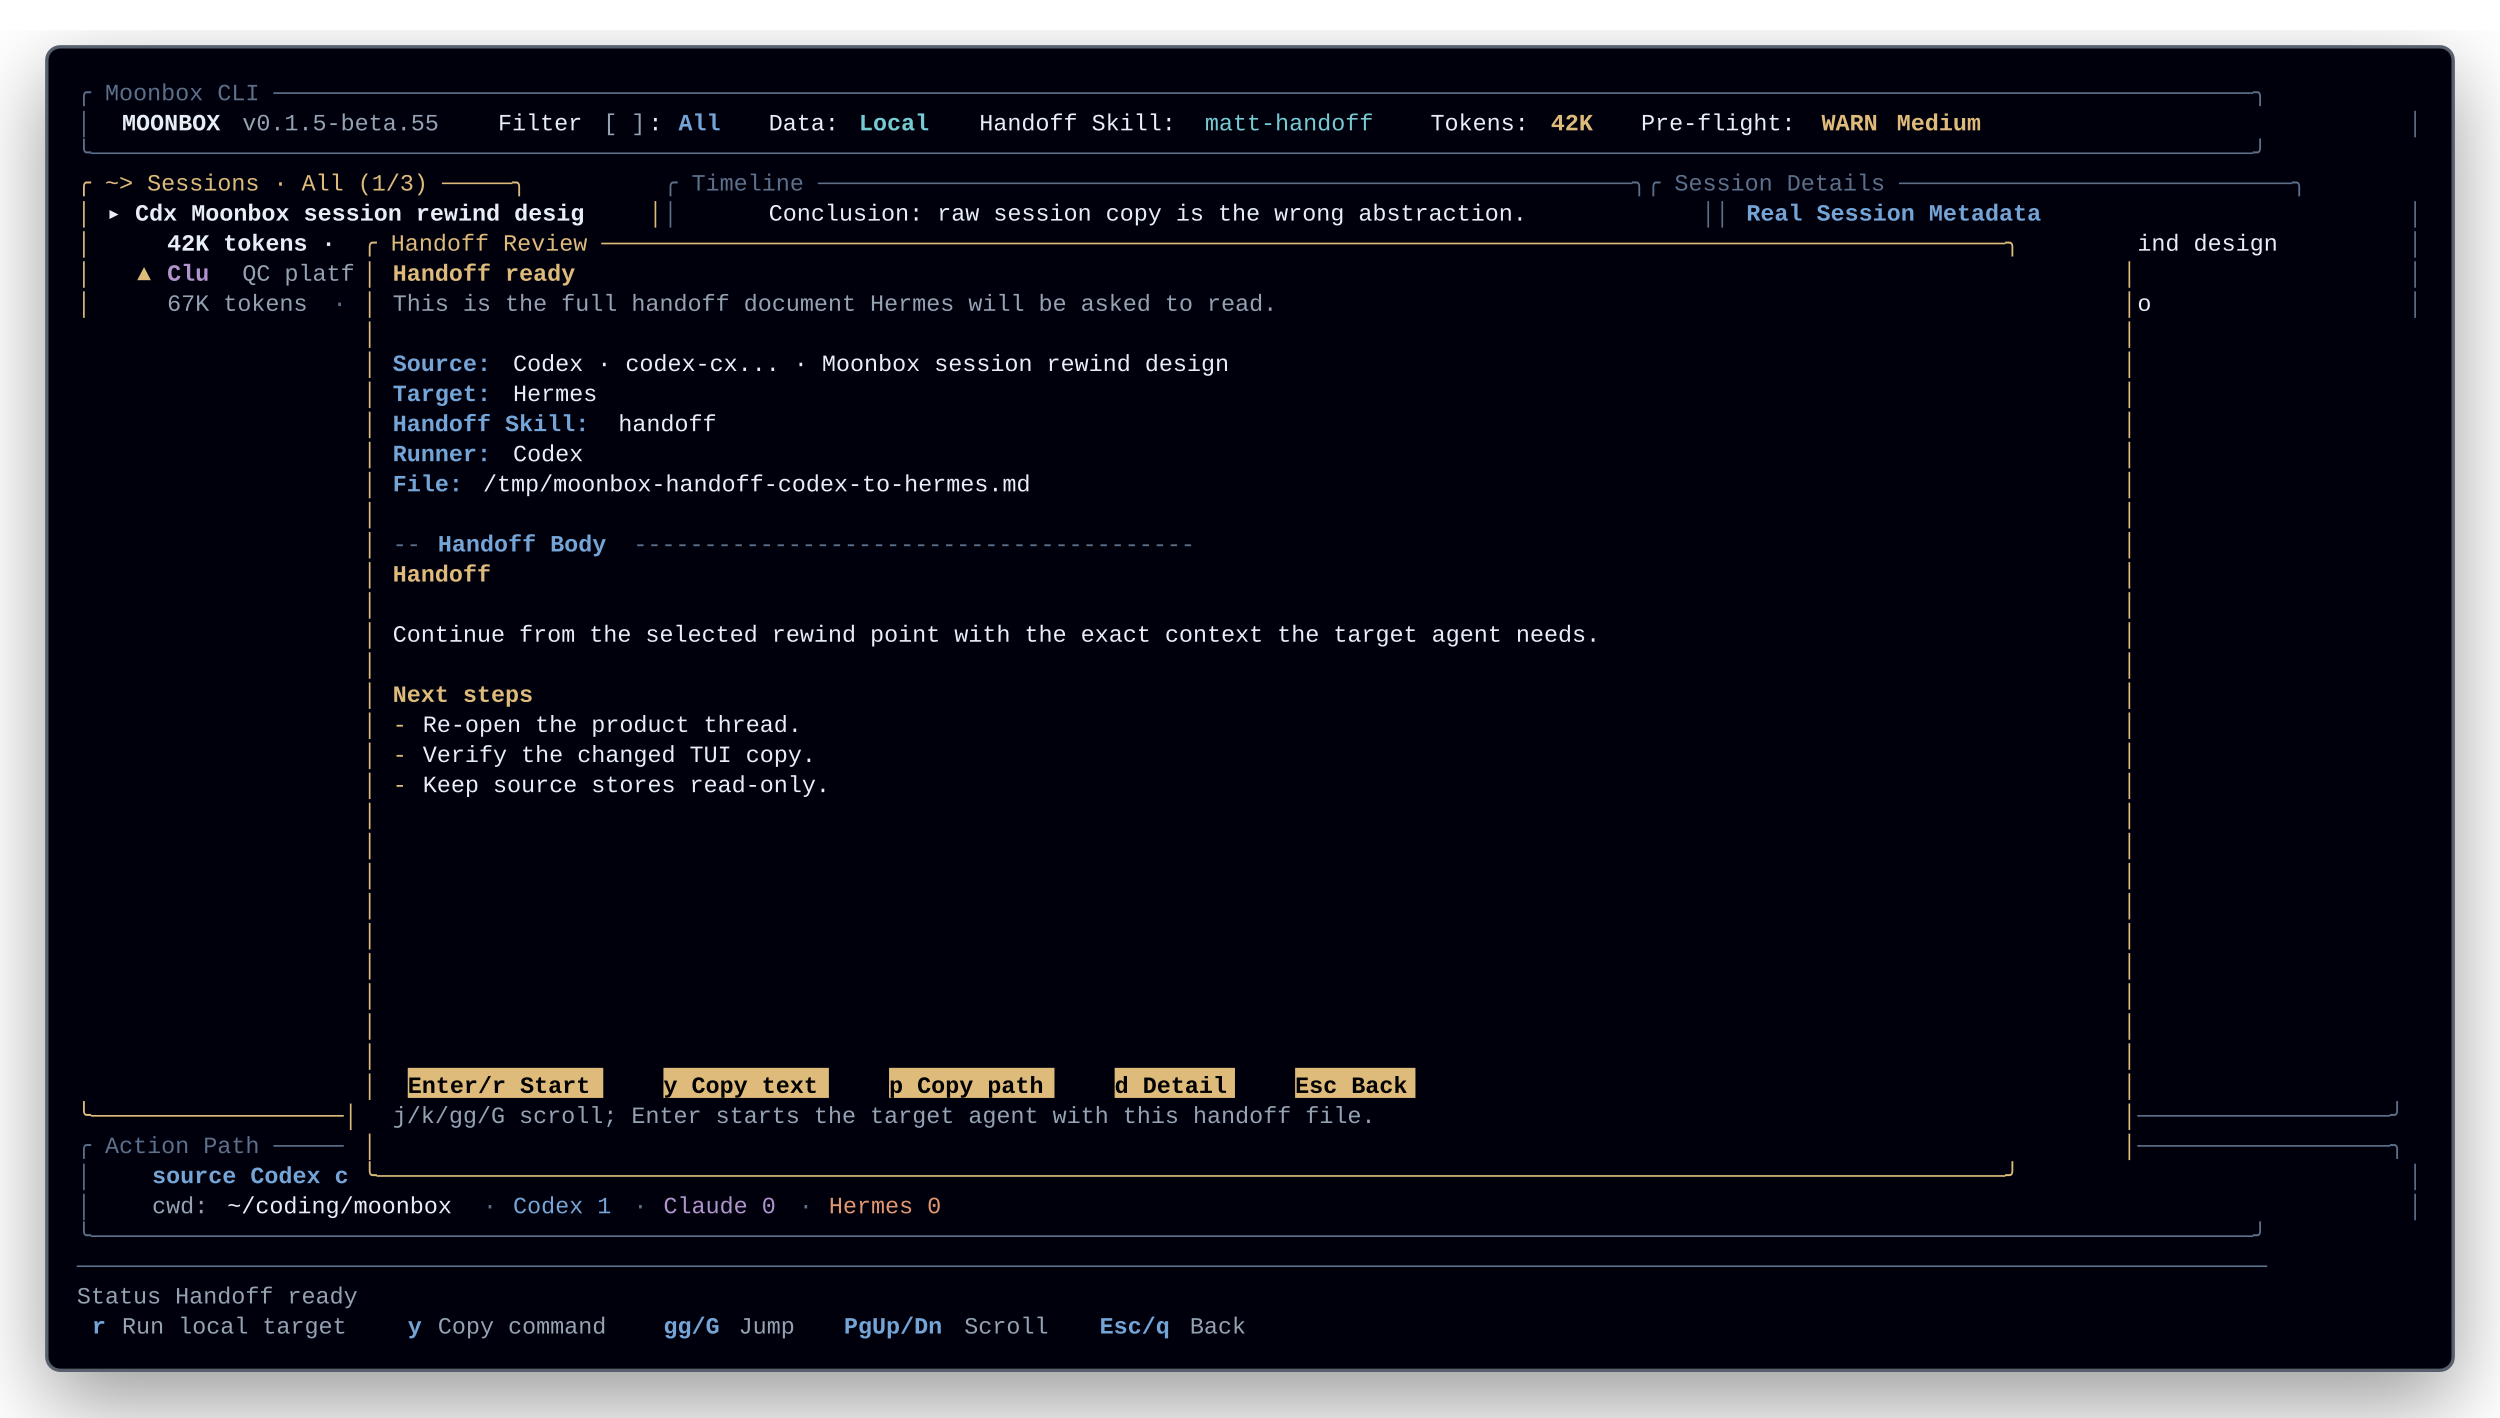
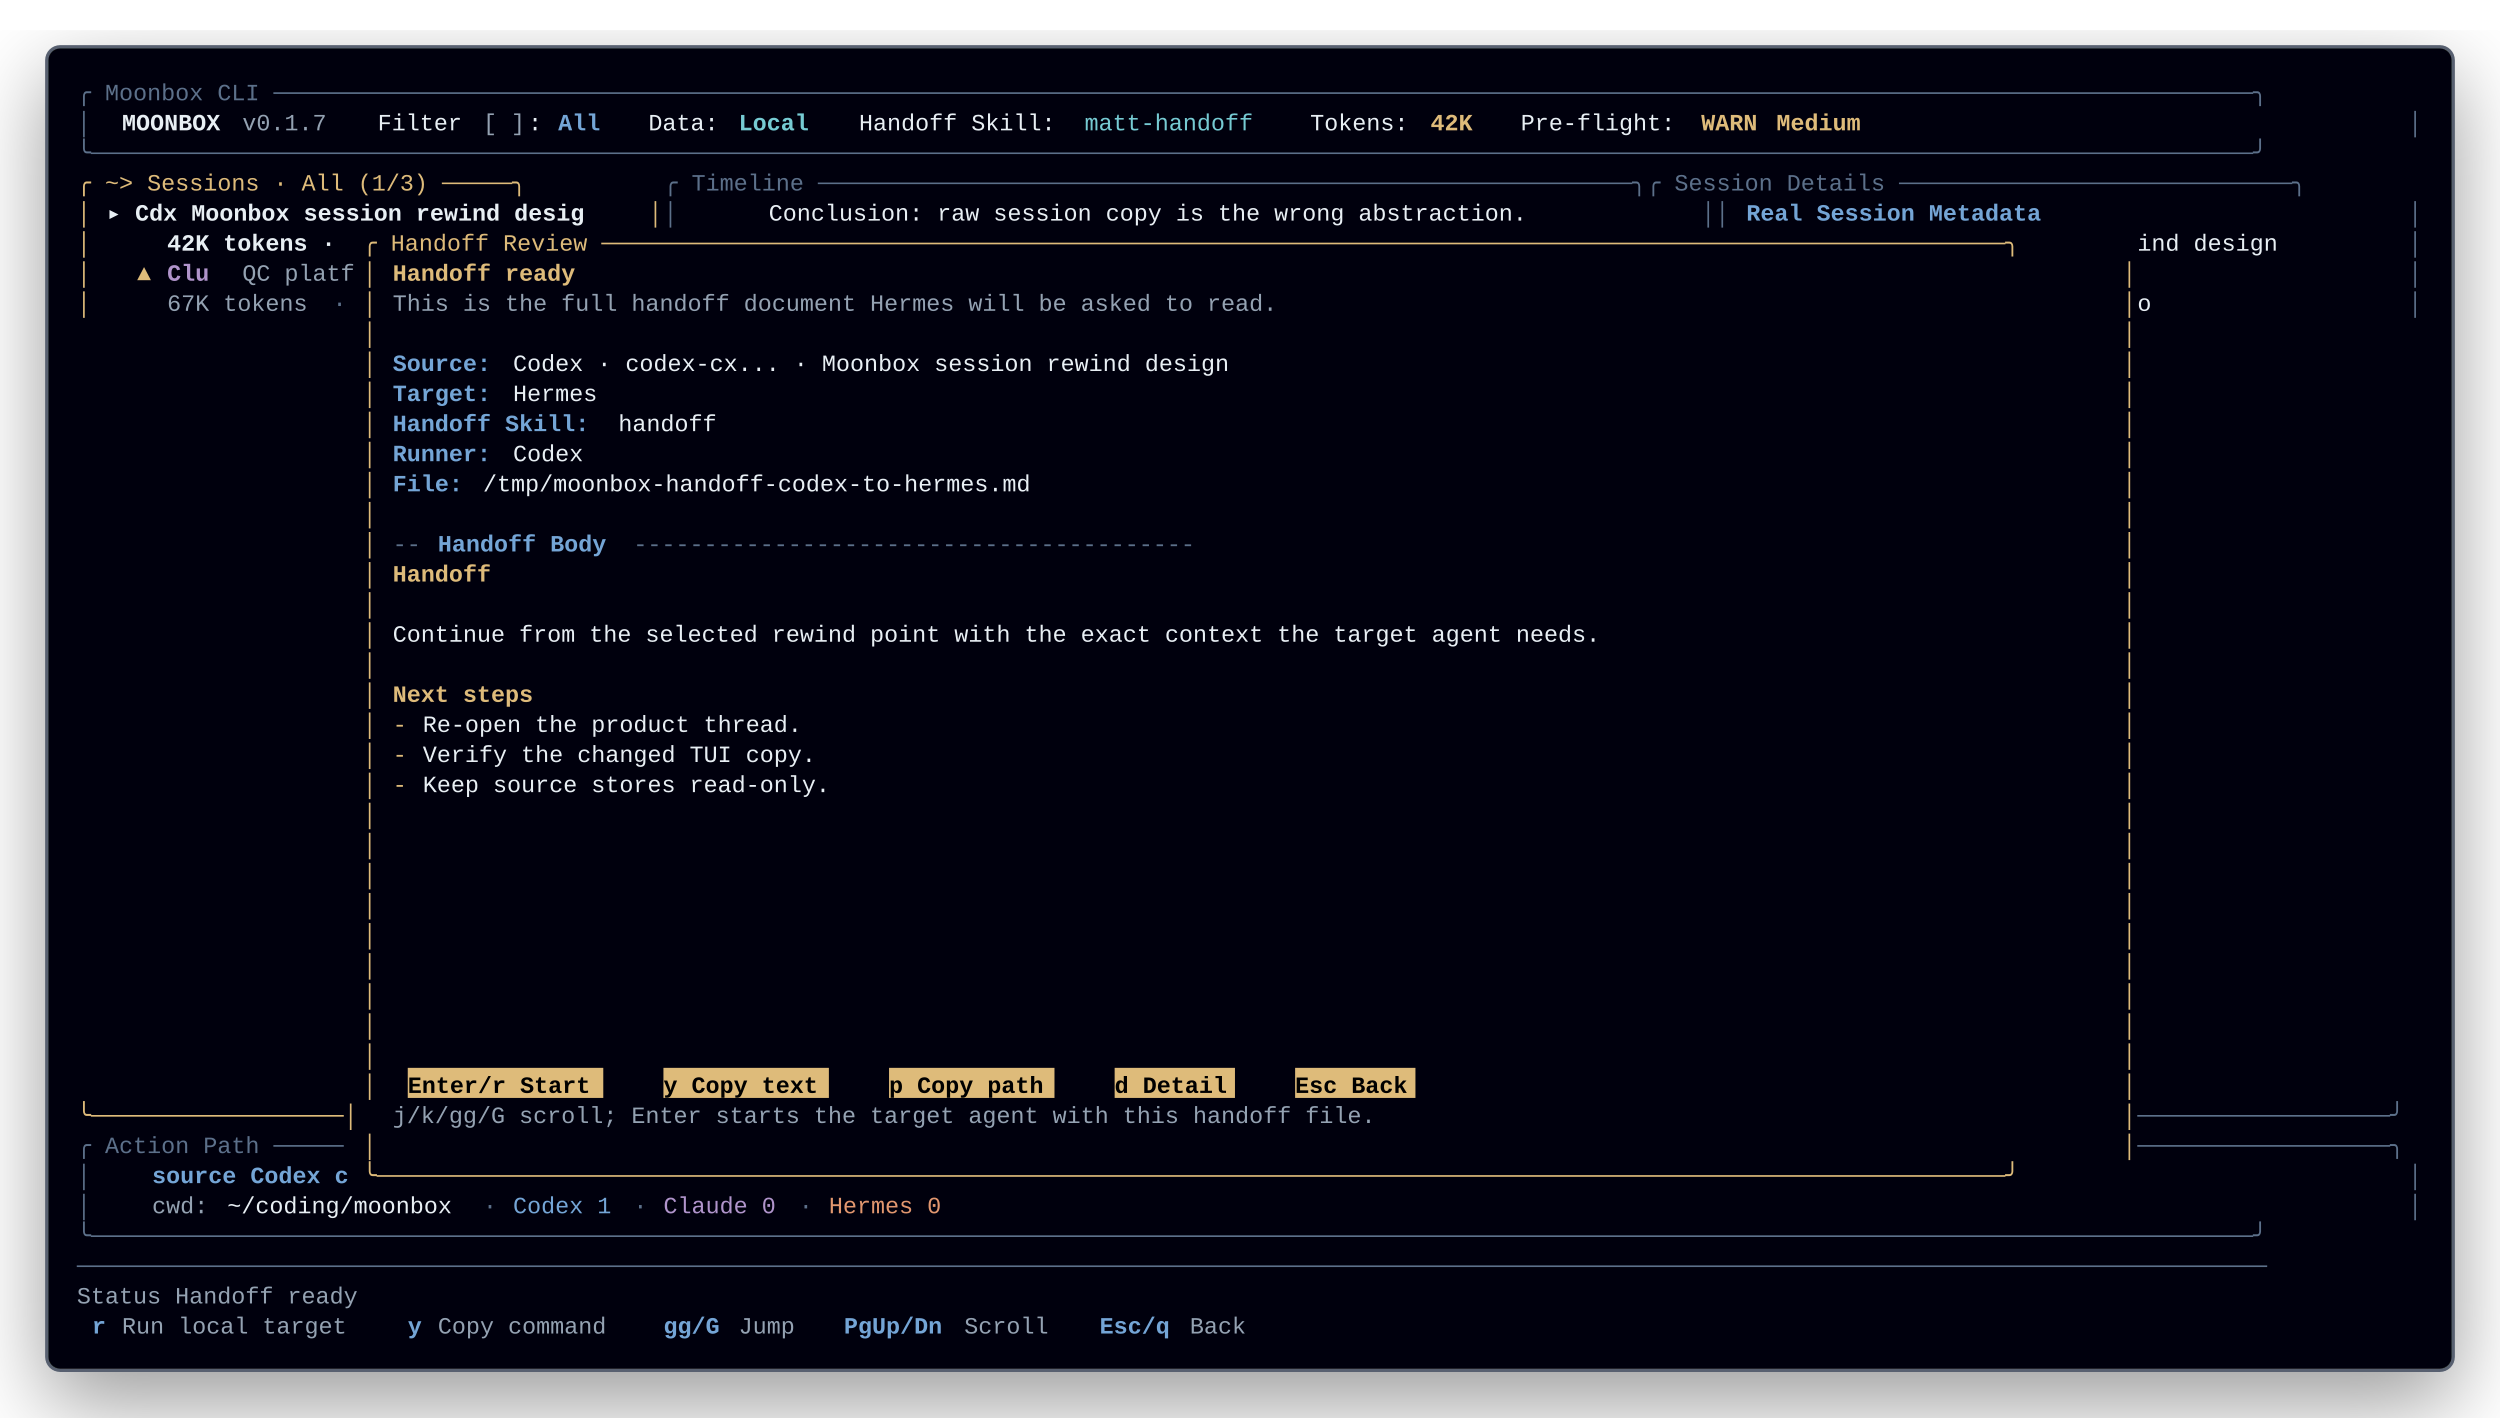
<svg xmlns="http://www.w3.org/2000/svg" width="1496" height="848" viewBox="0 0 1496 848" role="img" aria-labelledby="title desc">
  <defs>
    <filter id="shadow" x="-10%" y="-10%" width="120%" height="120%">
      <feDropShadow dx="0" dy="18" stdDeviation="26" flood-color="#000000" flood-opacity="0.40" />
    </filter>
    <style>
      .mono { font-family: ui-monospace, SFMono-Regular, Menlo, Monaco, Consolas, "Liberation Mono", monospace; white-space: pre; }
    </style>
  </defs>
  <rect x="28" y="28" width="1440" height="792" rx="8" fill="#050607" stroke="#58616f" stroke-width="2" filter="url(#shadow)" />
  <text x="46" y="60" class="mono" font-size="14" font-weight="500" fill="#5c708a">╭ Moonbox CLI ─────────────────────────────────────────────────────────────────────────────────────────────────────────────────────────────────────────────╮</text>
  <text x="46" y="78" class="mono" font-size="14" font-weight="500" fill="#5c708a">│</text>
  <text x="73" y="78" class="mono" font-size="14" font-weight="800" fill="#e8eff4">MOONBOX</text>
-   <text x="145" y="78" class="mono" font-size="14" font-weight="500" fill="#94a2b2">v0.1.5-beta.55</text>
-   <text x="298" y="78" class="mono" font-size="14" font-weight="500" fill="#e8eff4">Filter</text>
-   <text x="361" y="78" class="mono" font-size="14" font-weight="500" fill="#94a2b2">[ ]</text>
-   <text x="388" y="78" class="mono" font-size="14" font-weight="500" fill="#e8eff4">:</text>
-   <text x="406" y="78" class="mono" font-size="14" font-weight="800" fill="#74a5d6">All</text>
-   <text x="460" y="78" class="mono" font-size="14" font-weight="500" fill="#e8eff4">Data:</text>
-   <text x="514" y="78" class="mono" font-size="14" font-weight="800" fill="#76cbd3">Local</text>
-   <text x="586" y="78" class="mono" font-size="14" font-weight="500" fill="#e8eff4">Handoff Skill:</text>
-   <text x="721" y="78" class="mono" font-size="14" font-weight="500" fill="#76cbd3">matt-handoff</text>
-   <text x="856" y="78" class="mono" font-size="14" font-weight="500" fill="#e8eff4">Tokens:</text>
-   <text x="928" y="78" class="mono" font-size="14" font-weight="800" fill="#debb7a">42K</text>
-   <text x="982" y="78" class="mono" font-size="14" font-weight="500" fill="#e8eff4">Pre-flight:</text>
-   <text x="1090" y="78" class="mono" font-size="14" font-weight="800" fill="#debb7a">WARN</text>
-   <text x="1135" y="78" class="mono" font-size="14" font-weight="800" fill="#debb7a">Medium</text>
+   <text x="145" y="78" class="mono" font-size="14" font-weight="500" fill="#94a2b2">v0.1.7</text>
+   <text x="226" y="78" class="mono" font-size="14" font-weight="500" fill="#e8eff4">Filter</text>
+   <text x="289" y="78" class="mono" font-size="14" font-weight="500" fill="#94a2b2">[ ]</text>
+   <text x="316" y="78" class="mono" font-size="14" font-weight="500" fill="#e8eff4">:</text>
+   <text x="334" y="78" class="mono" font-size="14" font-weight="800" fill="#74a5d6">All</text>
+   <text x="388" y="78" class="mono" font-size="14" font-weight="500" fill="#e8eff4">Data:</text>
+   <text x="442" y="78" class="mono" font-size="14" font-weight="800" fill="#76cbd3">Local</text>
+   <text x="514" y="78" class="mono" font-size="14" font-weight="500" fill="#e8eff4">Handoff Skill:</text>
+   <text x="649" y="78" class="mono" font-size="14" font-weight="500" fill="#76cbd3">matt-handoff</text>
+   <text x="784" y="78" class="mono" font-size="14" font-weight="500" fill="#e8eff4">Tokens:</text>
+   <text x="856" y="78" class="mono" font-size="14" font-weight="800" fill="#debb7a">42K</text>
+   <text x="910" y="78" class="mono" font-size="14" font-weight="500" fill="#e8eff4">Pre-flight:</text>
+   <text x="1018" y="78" class="mono" font-size="14" font-weight="800" fill="#debb7a">WARN</text>
+   <text x="1063" y="78" class="mono" font-size="14" font-weight="800" fill="#debb7a">Medium</text>
  <text x="1441" y="78" class="mono" font-size="14" font-weight="500" fill="#5c708a">│</text>
  <text x="46" y="96" class="mono" font-size="14" font-weight="500" fill="#5c708a">╰──────────────────────────────────────────────────────────────────────────────────────────────────────────────────────────────────────────────────────────╯</text>
  <text x="46" y="114" class="mono" font-size="14" font-weight="500" fill="#debb7a">╭ ~&gt; Sessions · All (1/3)        ─────╮</text>
  <text x="397" y="114" class="mono" font-size="14" font-weight="500" fill="#5c708a">╭ Timeline ──────────────────────────────────────────────────────────╮╭ Session Details ────────────────────────────╮</text>
  <text x="46" y="132" class="mono" font-size="14" font-weight="500" fill="#debb7a">│</text>
  <text x="64" y="132" class="mono" font-size="14" font-weight="800" fill="#e8eff4">▸ Cdx  Moonbox session rewind desig</text>
  <text x="388" y="132" class="mono" font-size="14" font-weight="500" fill="#debb7a">│</text>
  <text x="397" y="132" class="mono" font-size="14" font-weight="500" fill="#5c708a">│</text>
  <text x="460" y="132" class="mono" font-size="14" font-weight="500" fill="#e8eff4">Conclusion: raw session copy is the wrong abstraction.</text>
  <text x="1018" y="132" class="mono" font-size="14" font-weight="500" fill="#5c708a">││</text>
  <text x="1045" y="132" class="mono" font-size="14" font-weight="800" fill="#74a5d6">Real Session Metadata</text>
  <text x="1441" y="132" class="mono" font-size="14" font-weight="500" fill="#5c708a">│</text>
  <text x="46" y="150" class="mono" font-size="14" font-weight="500" fill="#debb7a">│</text>
  <text x="100" y="150" class="mono" font-size="14" font-weight="800" fill="#e8eff4">42K tokens ·</text>
  <text x="217" y="150" class="mono" font-size="14" font-weight="500" fill="#debb7a">╭ Handoff Review ────────────────────────────────────────────────────────────────────────────────────────────────────╮</text>
  <text x="1279" y="150" class="mono" font-size="14" font-weight="500" fill="#e8eff4">ind design</text>
  <text x="1441" y="150" class="mono" font-size="14" font-weight="500" fill="#5c708a">│</text>
  <text x="46" y="168" class="mono" font-size="14" font-weight="500" fill="#debb7a">│</text>
  <text x="82" y="168" class="mono" font-size="14" font-weight="500" fill="#debb7a">▲</text>
  <text x="100" y="168" class="mono" font-size="14" font-weight="800" fill="#b094cb">Clu</text>
  <text x="145" y="168" class="mono" font-size="14" font-weight="500" fill="#94a2b2">QC platf</text>
  <text x="217" y="168" class="mono" font-size="14" font-weight="500" fill="#debb7a">│</text>
  <text x="235" y="168" class="mono" font-size="14" font-weight="800" fill="#debb7a">Handoff ready</text>
  <text x="1270" y="168" class="mono" font-size="14" font-weight="500" fill="#debb7a">│</text>
  <text x="1441" y="168" class="mono" font-size="14" font-weight="500" fill="#5c708a">│</text>
  <text x="46" y="186" class="mono" font-size="14" font-weight="500" fill="#debb7a">│</text>
  <text x="100" y="186" class="mono" font-size="14" font-weight="500" fill="#94a2b2">67K tokens</text>
  <text x="199" y="186" class="mono" font-size="14" font-weight="500" fill="#5c708a">·</text>
  <text x="217" y="186" class="mono" font-size="14" font-weight="500" fill="#debb7a">│</text>
  <text x="235" y="186" class="mono" font-size="14" font-weight="500" fill="#94a2b2">This is the full handoff document Hermes will be asked to read.</text>
  <text x="1270" y="186" class="mono" font-size="14" font-weight="500" fill="#debb7a">│</text>
  <text x="1279" y="186" class="mono" font-size="14" font-weight="500" fill="#e8eff4">o</text>
  <text x="1441" y="186" class="mono" font-size="14" font-weight="500" fill="#5c708a">│</text>
  <text x="217" y="204" class="mono" font-size="14" font-weight="500" fill="#debb7a">│</text>
  <text x="1270" y="204" class="mono" font-size="14" font-weight="500" fill="#debb7a">│</text>
  <text x="217" y="222" class="mono" font-size="14" font-weight="500" fill="#debb7a">│</text>
  <text x="235" y="222" class="mono" font-size="14" font-weight="800" fill="#74a5d6">Source:</text>
  <text x="307" y="222" class="mono" font-size="14" font-weight="500" fill="#e8eff4">Codex · codex-cx... · Moonbox session rewind design</text>
  <text x="1270" y="222" class="mono" font-size="14" font-weight="500" fill="#debb7a">│</text>
  <text x="217" y="240" class="mono" font-size="14" font-weight="500" fill="#debb7a">│</text>
  <text x="235" y="240" class="mono" font-size="14" font-weight="800" fill="#74a5d6">Target:</text>
  <text x="307" y="240" class="mono" font-size="14" font-weight="500" fill="#e8eff4">Hermes</text>
  <text x="1270" y="240" class="mono" font-size="14" font-weight="500" fill="#debb7a">│</text>
  <text x="217" y="258" class="mono" font-size="14" font-weight="500" fill="#debb7a">│</text>
  <text x="235" y="258" class="mono" font-size="14" font-weight="800" fill="#74a5d6">Handoff Skill:</text>
  <text x="370" y="258" class="mono" font-size="14" font-weight="500" fill="#e8eff4">handoff</text>
  <text x="1270" y="258" class="mono" font-size="14" font-weight="500" fill="#debb7a">│</text>
  <text x="217" y="276" class="mono" font-size="14" font-weight="500" fill="#debb7a">│</text>
  <text x="235" y="276" class="mono" font-size="14" font-weight="800" fill="#74a5d6">Runner:</text>
  <text x="307" y="276" class="mono" font-size="14" font-weight="500" fill="#e8eff4">Codex</text>
  <text x="1270" y="276" class="mono" font-size="14" font-weight="500" fill="#debb7a">│</text>
  <text x="217" y="294" class="mono" font-size="14" font-weight="500" fill="#debb7a">│</text>
  <text x="235" y="294" class="mono" font-size="14" font-weight="800" fill="#74a5d6">File:</text>
  <text x="289" y="294" class="mono" font-size="14" font-weight="500" fill="#e8eff4">/tmp/moonbox-handoff-codex-to-hermes.md</text>
  <text x="1270" y="294" class="mono" font-size="14" font-weight="500" fill="#debb7a">│</text>
  <text x="217" y="312" class="mono" font-size="14" font-weight="500" fill="#debb7a">│</text>
  <text x="1270" y="312" class="mono" font-size="14" font-weight="500" fill="#debb7a">│</text>
  <text x="217" y="330" class="mono" font-size="14" font-weight="500" fill="#debb7a">│</text>
  <text x="235" y="330" class="mono" font-size="14" font-weight="500" fill="#5c708a">--</text>
  <text x="262" y="330" class="mono" font-size="14" font-weight="800" fill="#74a5d6">Handoff Body</text>
  <text x="379" y="330" class="mono" font-size="14" font-weight="500" fill="#5c708a">----------------------------------------</text>
  <text x="1270" y="330" class="mono" font-size="14" font-weight="500" fill="#debb7a">│</text>
  <text x="217" y="348" class="mono" font-size="14" font-weight="500" fill="#debb7a">│</text>
  <text x="235" y="348" class="mono" font-size="14" font-weight="800" fill="#debb7a">Handoff</text>
  <text x="1270" y="348" class="mono" font-size="14" font-weight="500" fill="#debb7a">│</text>
  <text x="217" y="366" class="mono" font-size="14" font-weight="500" fill="#debb7a">│</text>
  <text x="1270" y="366" class="mono" font-size="14" font-weight="500" fill="#debb7a">│</text>
  <text x="217" y="384" class="mono" font-size="14" font-weight="500" fill="#debb7a">│</text>
  <text x="235" y="384" class="mono" font-size="14" font-weight="500" fill="#e8eff4">Continue from the selected rewind point with the exact context the target agent needs.</text>
  <text x="1270" y="384" class="mono" font-size="14" font-weight="500" fill="#debb7a">│</text>
  <text x="217" y="402" class="mono" font-size="14" font-weight="500" fill="#debb7a">│</text>
  <text x="1270" y="402" class="mono" font-size="14" font-weight="500" fill="#debb7a">│</text>
  <text x="217" y="420" class="mono" font-size="14" font-weight="500" fill="#debb7a">│</text>
  <text x="235" y="420" class="mono" font-size="14" font-weight="800" fill="#debb7a">Next steps</text>
  <text x="1270" y="420" class="mono" font-size="14" font-weight="500" fill="#debb7a">│</text>
  <text x="217" y="438" class="mono" font-size="14" font-weight="500" fill="#debb7a">│</text>
  <text x="235" y="438" class="mono" font-size="14" font-weight="500" fill="#debb7a">-</text>
  <text x="253" y="438" class="mono" font-size="14" font-weight="500" fill="#e8eff4">Re-open the product thread.</text>
  <text x="1270" y="438" class="mono" font-size="14" font-weight="500" fill="#debb7a">│</text>
  <text x="217" y="456" class="mono" font-size="14" font-weight="500" fill="#debb7a">│</text>
  <text x="235" y="456" class="mono" font-size="14" font-weight="500" fill="#debb7a">-</text>
  <text x="253" y="456" class="mono" font-size="14" font-weight="500" fill="#e8eff4">Verify the changed TUI copy.</text>
  <text x="1270" y="456" class="mono" font-size="14" font-weight="500" fill="#debb7a">│</text>
  <text x="217" y="474" class="mono" font-size="14" font-weight="500" fill="#debb7a">│</text>
  <text x="235" y="474" class="mono" font-size="14" font-weight="500" fill="#debb7a">-</text>
  <text x="253" y="474" class="mono" font-size="14" font-weight="500" fill="#e8eff4">Keep source stores read-only.</text>
  <text x="1270" y="474" class="mono" font-size="14" font-weight="500" fill="#debb7a">│</text>
  <text x="217" y="492" class="mono" font-size="14" font-weight="500" fill="#debb7a">│</text>
  <text x="1270" y="492" class="mono" font-size="14" font-weight="500" fill="#debb7a">│</text>
  <text x="217" y="510" class="mono" font-size="14" font-weight="500" fill="#debb7a">│</text>
  <text x="1270" y="510" class="mono" font-size="14" font-weight="500" fill="#debb7a">│</text>
  <text x="217" y="528" class="mono" font-size="14" font-weight="500" fill="#debb7a">│</text>
  <text x="1270" y="528" class="mono" font-size="14" font-weight="500" fill="#debb7a">│</text>
  <text x="217" y="546" class="mono" font-size="14" font-weight="500" fill="#debb7a">│</text>
  <text x="1270" y="546" class="mono" font-size="14" font-weight="500" fill="#debb7a">│</text>
  <text x="217" y="564" class="mono" font-size="14" font-weight="500" fill="#debb7a">│</text>
  <text x="1270" y="564" class="mono" font-size="14" font-weight="500" fill="#debb7a">│</text>
  <text x="217" y="582" class="mono" font-size="14" font-weight="500" fill="#debb7a">│</text>
  <text x="1270" y="582" class="mono" font-size="14" font-weight="500" fill="#debb7a">│</text>
  <text x="217" y="600" class="mono" font-size="14" font-weight="500" fill="#debb7a">│</text>
  <text x="1270" y="600" class="mono" font-size="14" font-weight="500" fill="#debb7a">│</text>
  <text x="217" y="618" class="mono" font-size="14" font-weight="500" fill="#debb7a">│</text>
  <text x="1270" y="618" class="mono" font-size="14" font-weight="500" fill="#debb7a">│</text>
  <text x="217" y="636" class="mono" font-size="14" font-weight="500" fill="#debb7a">│</text>
  <text x="1270" y="636" class="mono" font-size="14" font-weight="500" fill="#debb7a">│</text>
  <text x="217" y="654" class="mono" font-size="14" font-weight="500" fill="#debb7a">│</text>
  <rect x="244" y="639" width="117" height="18" fill="#debb7a" />
  <text x="244" y="654" class="mono" font-size="14" font-weight="800" fill="#000000">Enter/r Start</text>
  <rect x="397" y="639" width="99" height="18" fill="#debb7a" />
  <text x="397" y="654" class="mono" font-size="14" font-weight="800" fill="#000000">y Copy text</text>
  <rect x="532" y="639" width="99" height="18" fill="#debb7a" />
  <text x="532" y="654" class="mono" font-size="14" font-weight="800" fill="#000000">p Copy path</text>
  <rect x="667" y="639" width="72" height="18" fill="#debb7a" />
  <text x="667" y="654" class="mono" font-size="14" font-weight="800" fill="#000000">d Detail</text>
  <rect x="775" y="639" width="72" height="18" fill="#debb7a" />
  <text x="775" y="654" class="mono" font-size="14" font-weight="800" fill="#000000">Esc Back</text>
  <text x="1270" y="654" class="mono" font-size="14" font-weight="500" fill="#debb7a">│</text>
  <text x="46" y="672" class="mono" font-size="14" font-weight="500" fill="#debb7a">╰──────────────────│</text>
  <text x="235" y="672" class="mono" font-size="14" font-weight="500" fill="#94a2b2">j/k/gg/G scroll; Enter starts the target agent with this handoff file.</text>
  <text x="1270" y="672" class="mono" font-size="14" font-weight="500" fill="#debb7a">│</text>
  <text x="1279" y="672" class="mono" font-size="14" font-weight="500" fill="#5c708a">──────────────────╯</text>
  <text x="46" y="690" class="mono" font-size="14" font-weight="500" fill="#5c708a">╭ Action Path ─────</text>
  <text x="217" y="690" class="mono" font-size="14" font-weight="500" fill="#debb7a">│</text>
  <text x="1270" y="690" class="mono" font-size="14" font-weight="500" fill="#debb7a">│</text>
  <text x="1279" y="690" class="mono" font-size="14" font-weight="500" fill="#5c708a">──────────────────╮</text>
  <text x="46" y="708" class="mono" font-size="14" font-weight="500" fill="#5c708a">│</text>
  <text x="91" y="708" class="mono" font-size="14" font-weight="800" fill="#74a5d6">source Codex c</text>
  <text x="217" y="708" class="mono" font-size="14" font-weight="500" fill="#debb7a">╰────────────────────────────────────────────────────────────────────────────────────────────────────────────────────╯</text>
  <text x="1441" y="708" class="mono" font-size="14" font-weight="500" fill="#5c708a">│</text>
  <text x="46" y="726" class="mono" font-size="14" font-weight="500" fill="#5c708a">│</text>
  <text x="91" y="726" class="mono" font-size="14" font-weight="500" fill="#94a2b2">cwd:</text>
  <text x="136" y="726" class="mono" font-size="14" font-weight="500" fill="#e8eff4">~/coding/moonbox</text>
  <text x="289" y="726" class="mono" font-size="14" font-weight="500" fill="#5c708a">·</text>
  <text x="307" y="726" class="mono" font-size="14" font-weight="500" fill="#74a5d6">Codex 1</text>
  <text x="379" y="726" class="mono" font-size="14" font-weight="500" fill="#5c708a">·</text>
  <text x="397" y="726" class="mono" font-size="14" font-weight="500" fill="#b094cb">Claude 0</text>
  <text x="478" y="726" class="mono" font-size="14" font-weight="500" fill="#5c708a">·</text>
  <text x="496" y="726" class="mono" font-size="14" font-weight="500" fill="#e2976f">Hermes 0</text>
  <text x="1441" y="726" class="mono" font-size="14" font-weight="500" fill="#5c708a">│</text>
  <text x="46" y="744" class="mono" font-size="14" font-weight="500" fill="#5c708a">╰──────────────────────────────────────────────────────────────────────────────────────────────────────────────────────────────────────────────────────────╯</text>
  <text x="46" y="762" class="mono" font-size="14" font-weight="500" fill="#5c708a">────────────────────────────────────────────────────────────────────────────────────────────────────────────────────────────────────────────────────────────</text>
  <text x="46" y="780" class="mono" font-size="14" font-weight="500" fill="#94a2b2">Status Handoff ready</text>
  <text x="55" y="798" class="mono" font-size="14" font-weight="800" fill="#74a5d6">r</text>
  <text x="73" y="798" class="mono" font-size="14" font-weight="500" fill="#94a2b2">Run local target</text>
  <text x="244" y="798" class="mono" font-size="14" font-weight="800" fill="#74a5d6">y</text>
  <text x="262" y="798" class="mono" font-size="14" font-weight="500" fill="#94a2b2">Copy command</text>
  <text x="397" y="798" class="mono" font-size="14" font-weight="800" fill="#74a5d6">gg/G</text>
  <text x="442" y="798" class="mono" font-size="14" font-weight="500" fill="#94a2b2">Jump</text>
  <text x="505" y="798" class="mono" font-size="14" font-weight="800" fill="#74a5d6">PgUp/Dn</text>
  <text x="577" y="798" class="mono" font-size="14" font-weight="500" fill="#94a2b2">Scroll</text>
  <text x="658" y="798" class="mono" font-size="14" font-weight="800" fill="#74a5d6">Esc/q</text>
  <text x="712" y="798" class="mono" font-size="14" font-weight="500" fill="#94a2b2">Back</text>
</svg>
